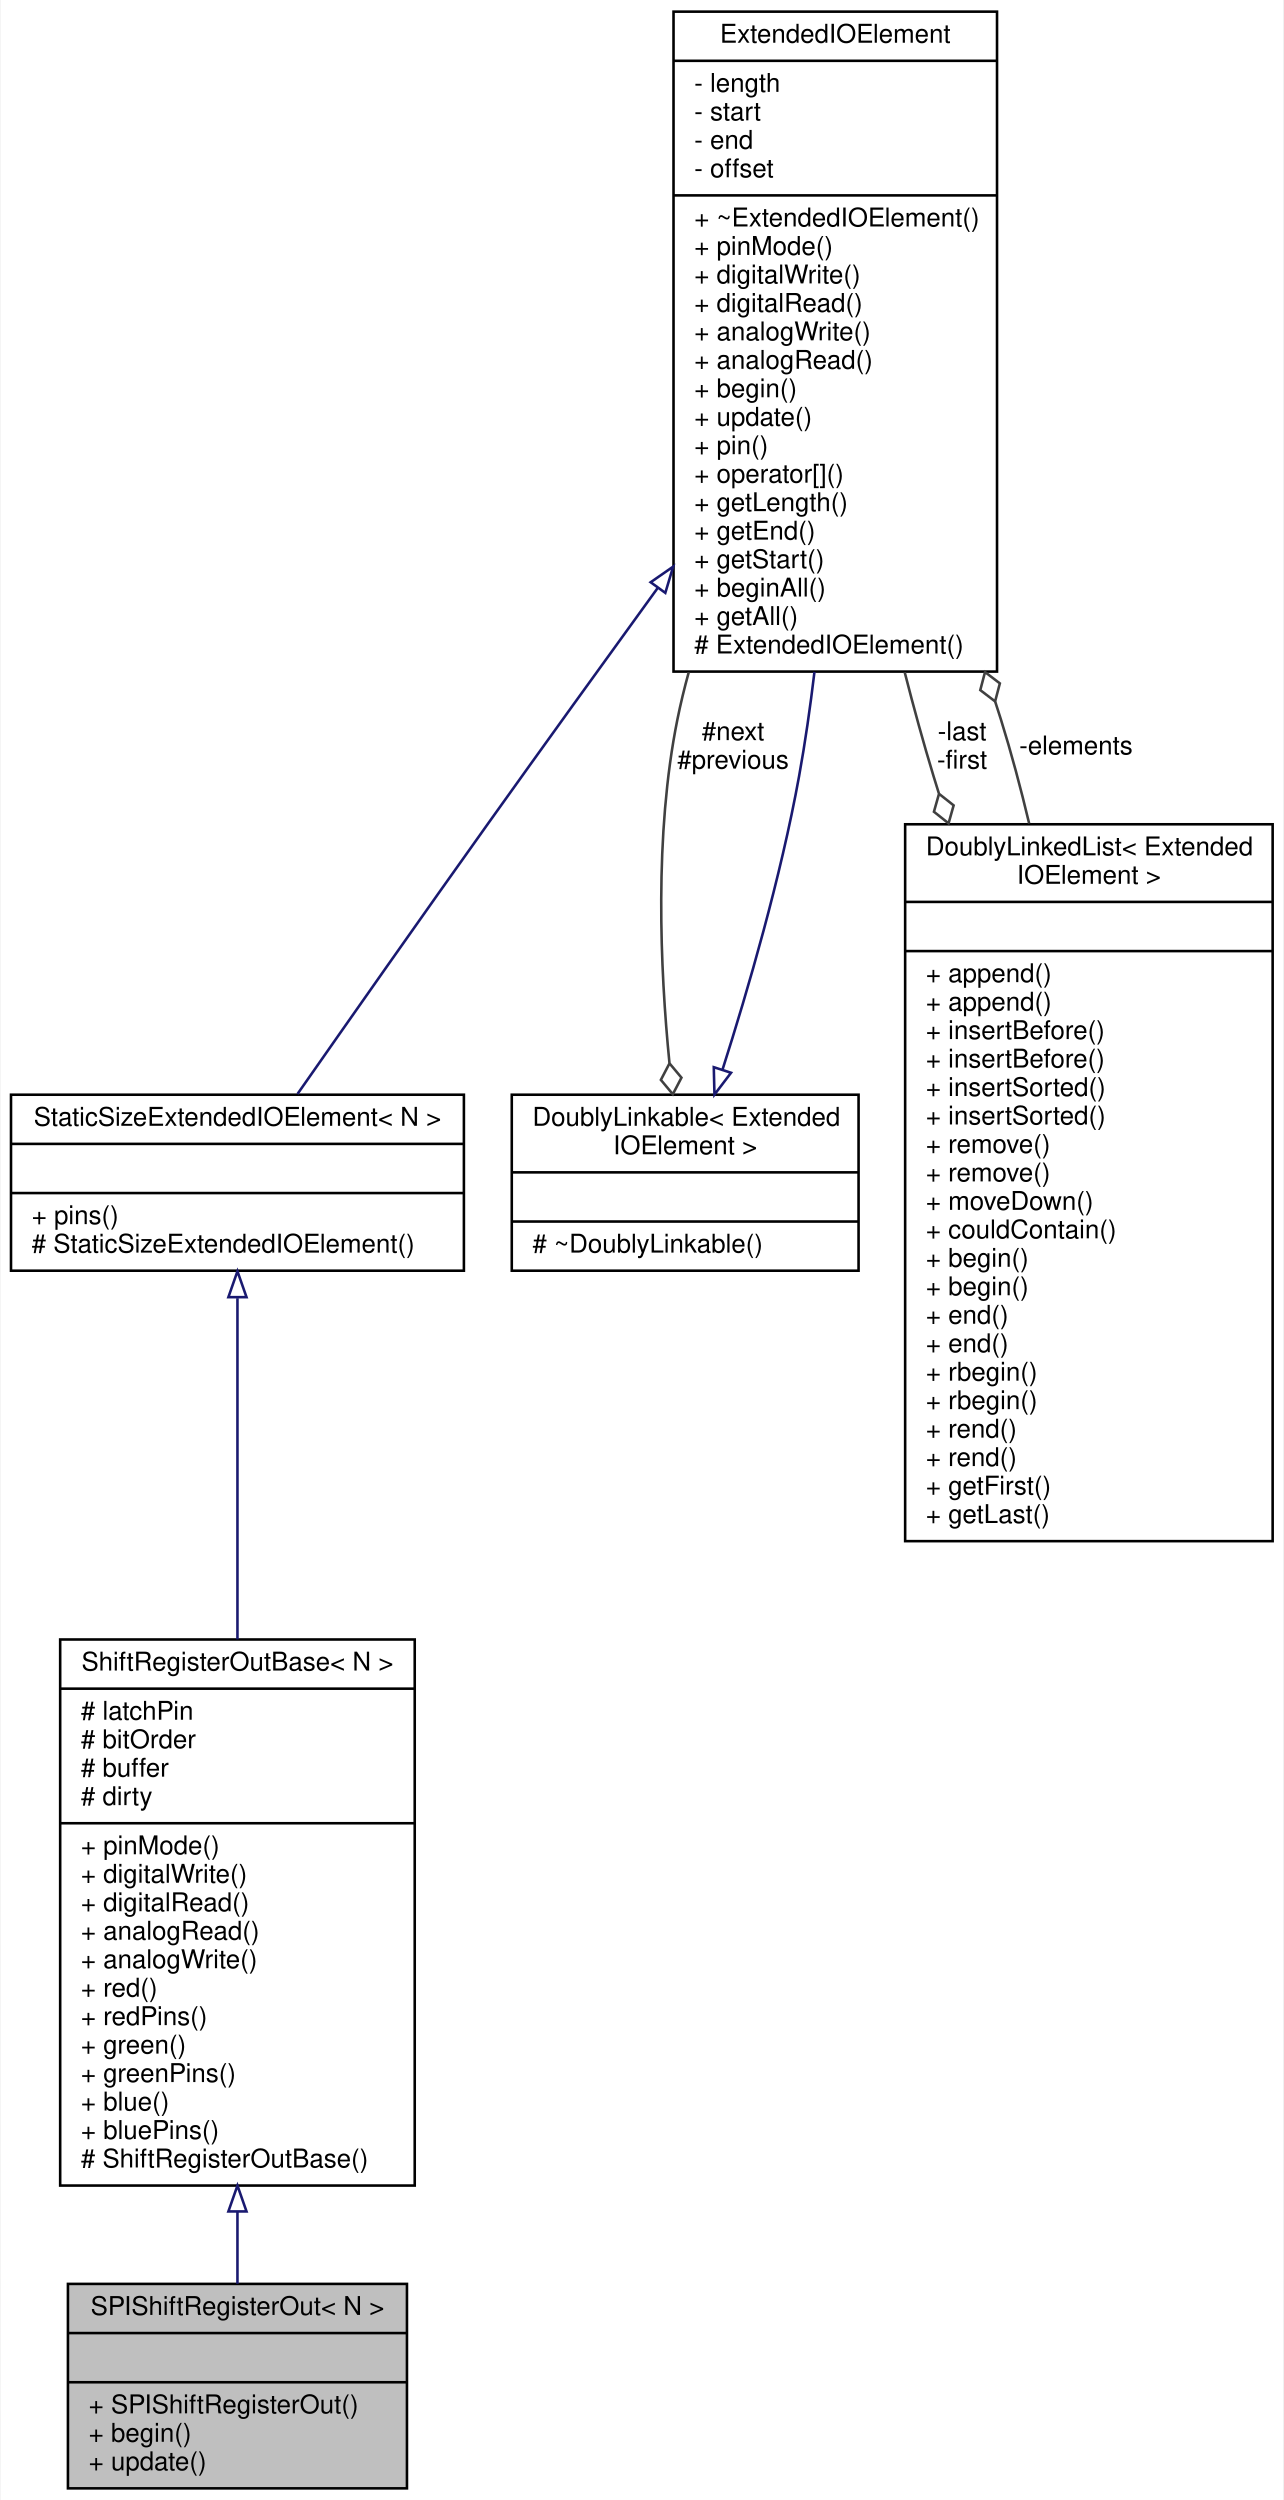
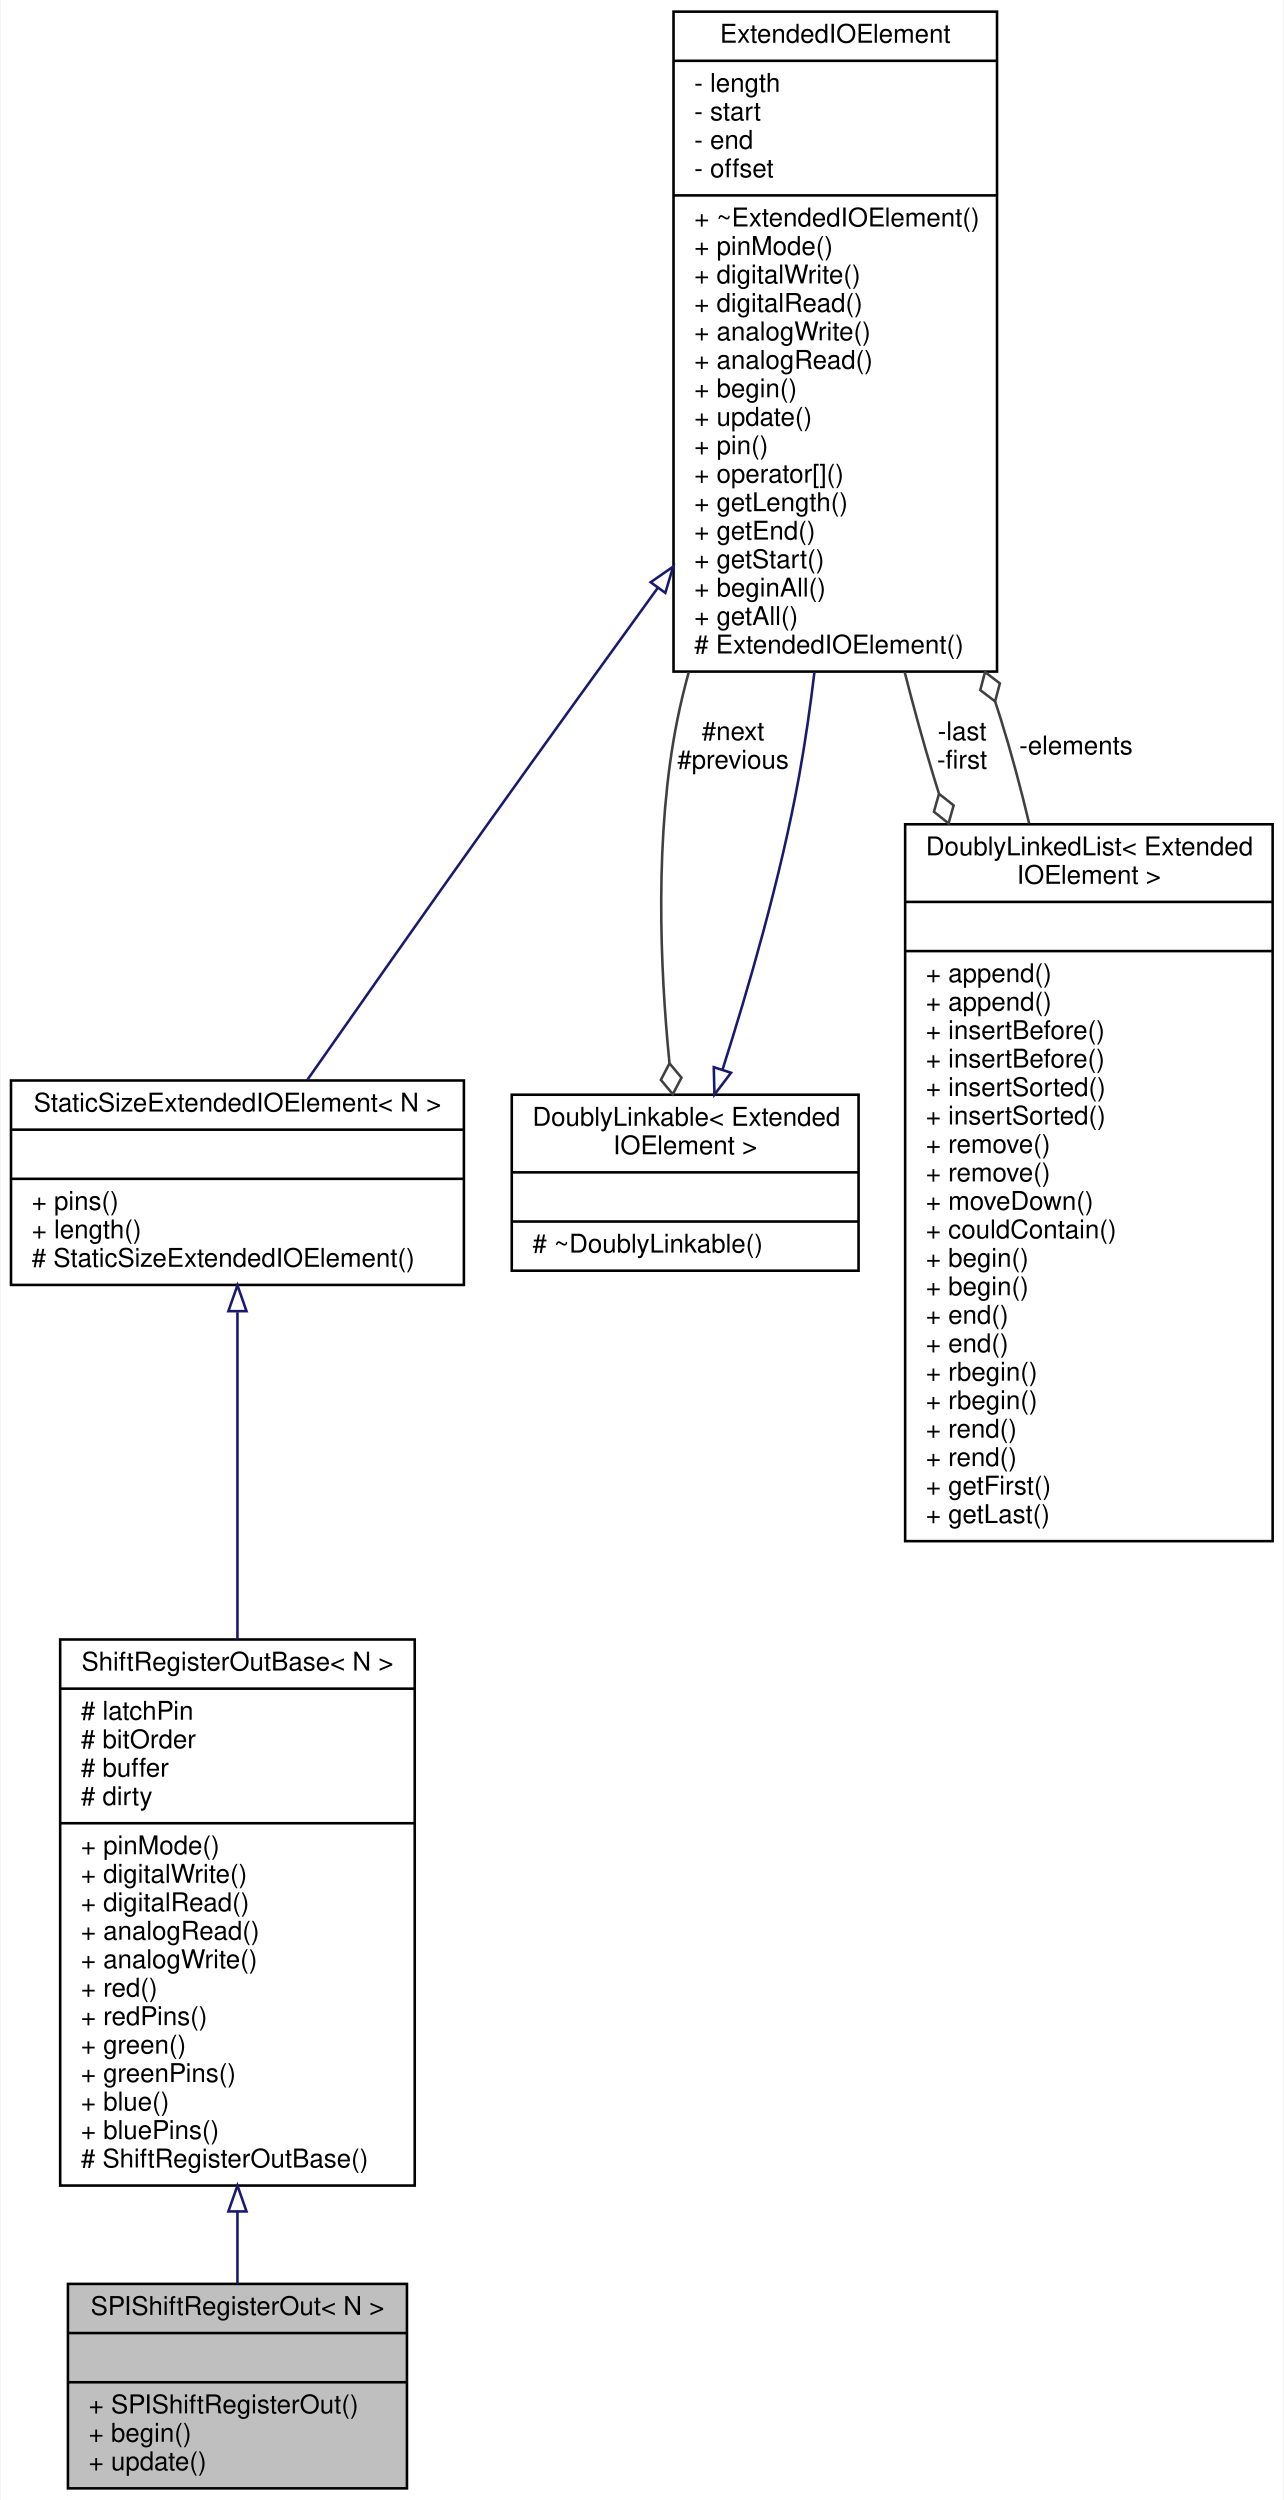
<svg xmlns="http://www.w3.org/2000/svg" xmlns:xlink="http://www.w3.org/1999/xlink" width="496pt" height="966pt" viewBox="0.00 0.00 495.50 966.00">
  <g id="graph0" class="graph" transform="scale(1 1) rotate(0) translate(4 962)">
    <polygon fill="white" stroke="none" points="-4,4 -4,-962 491.5,-962 491.5,4 -4,4" />
    <g id="node1" class="node">
      <g id="a_node1">
        <a xlink:title="A class for serial-in/parallel-out shift registers, like the 74HC595 that are connected to the SPI bu...">
          <polygon fill="#bfbfbf" stroke="black" points="22,-0.5 22,-79.5 153,-79.5 153,-0.5 22,-0.5" />
          <text text-anchor="middle" x="87.5" y="-67.5" font-family="Helvetica,sans-Serif" font-size="10.00">SPIShiftRegisterOut&lt; N &gt;</text>
          <polyline fill="none" stroke="black" points="22,-60.5 153,-60.5 " />
          <text text-anchor="middle" x="87.5" y="-48.5" font-family="Helvetica,sans-Serif" font-size="10.00"> </text>
          <polyline fill="none" stroke="black" points="22,-41.5 153,-41.5 " />
          <text text-anchor="start" x="30" y="-29.5" font-family="Helvetica,sans-Serif" font-size="10.00">+ SPIShiftRegisterOut()</text>
          <text text-anchor="start" x="30" y="-18.5" font-family="Helvetica,sans-Serif" font-size="10.00">+ begin()</text>
          <text text-anchor="start" x="30" y="-7.5" font-family="Helvetica,sans-Serif" font-size="10.00">+ update()</text>
        </a>
      </g>
    </g>
    <g id="node2" class="node">
      <g id="a_node2">
        <a xlink:href="../../d8/db4/classShiftRegisterOutBase.html" target="_top" xlink:title="A class for serial-in/parallel-out shift registers, like the 74HC595.">
          <polygon fill="white" stroke="black" points="19,-117.5 19,-328.5 156,-328.5 156,-117.5 19,-117.5" />
          <text text-anchor="middle" x="87.5" y="-316.5" font-family="Helvetica,sans-Serif" font-size="10.00">ShiftRegisterOutBase&lt; N &gt;</text>
          <polyline fill="none" stroke="black" points="19,-309.5 156,-309.5 " />
          <text text-anchor="start" x="27" y="-297.5" font-family="Helvetica,sans-Serif" font-size="10.00"># latchPin</text>
          <text text-anchor="start" x="27" y="-286.5" font-family="Helvetica,sans-Serif" font-size="10.00"># bitOrder</text>
          <text text-anchor="start" x="27" y="-275.5" font-family="Helvetica,sans-Serif" font-size="10.00"># buffer</text>
          <text text-anchor="start" x="27" y="-264.5" font-family="Helvetica,sans-Serif" font-size="10.00"># dirty</text>
          <polyline fill="none" stroke="black" points="19,-257.5 156,-257.5 " />
          <text text-anchor="start" x="27" y="-245.5" font-family="Helvetica,sans-Serif" font-size="10.00">+ pinMode()</text>
          <text text-anchor="start" x="27" y="-234.5" font-family="Helvetica,sans-Serif" font-size="10.00">+ digitalWrite()</text>
          <text text-anchor="start" x="27" y="-223.5" font-family="Helvetica,sans-Serif" font-size="10.00">+ digitalRead()</text>
          <text text-anchor="start" x="27" y="-212.5" font-family="Helvetica,sans-Serif" font-size="10.00">+ analogRead()</text>
          <text text-anchor="start" x="27" y="-201.5" font-family="Helvetica,sans-Serif" font-size="10.00">+ analogWrite()</text>
          <text text-anchor="start" x="27" y="-190.5" font-family="Helvetica,sans-Serif" font-size="10.00">+ red()</text>
          <text text-anchor="start" x="27" y="-179.5" font-family="Helvetica,sans-Serif" font-size="10.00">+ redPins()</text>
          <text text-anchor="start" x="27" y="-168.5" font-family="Helvetica,sans-Serif" font-size="10.00">+ green()</text>
          <text text-anchor="start" x="27" y="-157.5" font-family="Helvetica,sans-Serif" font-size="10.00">+ greenPins()</text>
          <text text-anchor="start" x="27" y="-146.5" font-family="Helvetica,sans-Serif" font-size="10.00">+ blue()</text>
          <text text-anchor="start" x="27" y="-135.5" font-family="Helvetica,sans-Serif" font-size="10.00">+ bluePins()</text>
          <text text-anchor="start" x="27" y="-124.5" font-family="Helvetica,sans-Serif" font-size="10.00"># ShiftRegisterOutBase()</text>
        </a>
      </g>
    </g>
    <g id="edge1" class="edge">
      <path fill="none" stroke="midnightblue" d="M87.5,-107.486C87.5,-97.592 87.5,-88.111 87.5,-79.564" />
      <polygon fill="none" stroke="midnightblue" points="84,-107.498 87.5,-117.498 91,-107.498 84,-107.498" />
    </g>
    <g id="node3" class="node">
      <g id="a_node3">
        <a xlink:href="../../d1/d13/classStaticSizeExtendedIOElement.html" target="_top" xlink:title="A class for ExtendedIOElement::s with a fixed size.">
-           <polygon fill="white" stroke="black" points="0,-471 0,-539 175,-539 175,-471 0,-471" />
-           <text text-anchor="middle" x="87.5" y="-527" font-family="Helvetica,sans-Serif" font-size="10.00">StaticSizeExtendedIOElement&lt; N &gt;</text>
-           <polyline fill="none" stroke="black" points="0,-520 175,-520 " />
-           <text text-anchor="middle" x="87.5" y="-508" font-family="Helvetica,sans-Serif" font-size="10.00"> </text>
-           <polyline fill="none" stroke="black" points="0,-501 175,-501 " />
-           <text text-anchor="start" x="8" y="-489" font-family="Helvetica,sans-Serif" font-size="10.00">+ pins()</text>
-           <text text-anchor="start" x="8" y="-478" font-family="Helvetica,sans-Serif" font-size="10.00"># StaticSizeExtendedIOElement()</text>
+           <polygon fill="white" stroke="black" points="0,-465.5 0,-544.5 175,-544.5 175,-465.5 0,-465.5" />
+           <text text-anchor="middle" x="87.5" y="-532.5" font-family="Helvetica,sans-Serif" font-size="10.00">StaticSizeExtendedIOElement&lt; N &gt;</text>
+           <polyline fill="none" stroke="black" points="0,-525.5 175,-525.5 " />
+           <text text-anchor="middle" x="87.5" y="-513.5" font-family="Helvetica,sans-Serif" font-size="10.00"> </text>
+           <polyline fill="none" stroke="black" points="0,-506.5 175,-506.5 " />
+           <text text-anchor="start" x="8" y="-494.5" font-family="Helvetica,sans-Serif" font-size="10.00">+ pins()</text>
+           <text text-anchor="start" x="8" y="-483.5" font-family="Helvetica,sans-Serif" font-size="10.00">+ length()</text>
+           <text text-anchor="start" x="8" y="-472.5" font-family="Helvetica,sans-Serif" font-size="10.00"># StaticSizeExtendedIOElement()</text>
        </a>
      </g>
    </g>
    <g id="edge2" class="edge">
-       <path fill="none" stroke="midnightblue" d="M87.5,-460.387C87.5,-425.188 87.5,-374.191 87.5,-328.568" />
-       <polygon fill="none" stroke="midnightblue" points="84,-460.781 87.5,-470.781 91,-460.781 84,-460.781" />
+       <path fill="none" stroke="midnightblue" d="M87.5,-454.978C87.5,-420.082 87.5,-371.883 87.5,-328.539" />
+       <polygon fill="none" stroke="midnightblue" points="84,-455.361 87.5,-465.361 91,-455.361 84,-455.361" />
    </g>
    <g id="node4" class="node">
      <g id="a_node4">
        <a xlink:href="../../de/d4e/classExtendedIOElement.html" target="_top" xlink:title="An abstract base class for Extended Input/Output elements.">
          <polygon fill="white" stroke="black" points="256,-702.5 256,-957.5 381,-957.5 381,-702.5 256,-702.5" />
          <text text-anchor="middle" x="318.5" y="-945.5" font-family="Helvetica,sans-Serif" font-size="10.00">ExtendedIOElement</text>
          <polyline fill="none" stroke="black" points="256,-938.5 381,-938.5 " />
          <text text-anchor="start" x="264" y="-926.5" font-family="Helvetica,sans-Serif" font-size="10.00">- length</text>
          <text text-anchor="start" x="264" y="-915.5" font-family="Helvetica,sans-Serif" font-size="10.00">- start</text>
          <text text-anchor="start" x="264" y="-904.5" font-family="Helvetica,sans-Serif" font-size="10.00">- end</text>
          <text text-anchor="start" x="264" y="-893.5" font-family="Helvetica,sans-Serif" font-size="10.00">- offset</text>
          <polyline fill="none" stroke="black" points="256,-886.5 381,-886.5 " />
          <text text-anchor="start" x="264" y="-874.5" font-family="Helvetica,sans-Serif" font-size="10.00">+ ~ExtendedIOElement()</text>
          <text text-anchor="start" x="264" y="-863.5" font-family="Helvetica,sans-Serif" font-size="10.00">+ pinMode()</text>
          <text text-anchor="start" x="264" y="-852.5" font-family="Helvetica,sans-Serif" font-size="10.00">+ digitalWrite()</text>
          <text text-anchor="start" x="264" y="-841.5" font-family="Helvetica,sans-Serif" font-size="10.00">+ digitalRead()</text>
          <text text-anchor="start" x="264" y="-830.5" font-family="Helvetica,sans-Serif" font-size="10.00">+ analogWrite()</text>
          <text text-anchor="start" x="264" y="-819.5" font-family="Helvetica,sans-Serif" font-size="10.00">+ analogRead()</text>
          <text text-anchor="start" x="264" y="-808.5" font-family="Helvetica,sans-Serif" font-size="10.00">+ begin()</text>
          <text text-anchor="start" x="264" y="-797.5" font-family="Helvetica,sans-Serif" font-size="10.00">+ update()</text>
          <text text-anchor="start" x="264" y="-786.5" font-family="Helvetica,sans-Serif" font-size="10.00">+ pin()</text>
          <text text-anchor="start" x="264" y="-775.5" font-family="Helvetica,sans-Serif" font-size="10.00">+ operator[]()</text>
          <text text-anchor="start" x="264" y="-764.5" font-family="Helvetica,sans-Serif" font-size="10.00">+ getLength()</text>
          <text text-anchor="start" x="264" y="-753.5" font-family="Helvetica,sans-Serif" font-size="10.00">+ getEnd()</text>
          <text text-anchor="start" x="264" y="-742.5" font-family="Helvetica,sans-Serif" font-size="10.00">+ getStart()</text>
          <text text-anchor="start" x="264" y="-731.5" font-family="Helvetica,sans-Serif" font-size="10.00">+ beginAll()</text>
          <text text-anchor="start" x="264" y="-720.5" font-family="Helvetica,sans-Serif" font-size="10.00">+ getAll()</text>
          <text text-anchor="start" x="264" y="-709.5" font-family="Helvetica,sans-Serif" font-size="10.00"># ExtendedIOElement()</text>
        </a>
      </g>
    </g>
    <g id="edge3" class="edge">
-       <path fill="none" stroke="midnightblue" d="M249.978,-734.942C228.89,-705.85 205.661,-673.656 184.5,-644 159.07,-608.362 130.261,-567.285 110.692,-539.275" />
+       <path fill="none" stroke="midnightblue" d="M249.978,-734.942C228.89,-705.85 205.661,-673.656 184.5,-644 160.686,-610.627 133.909,-572.483 114.531,-544.768" />
      <polygon fill="none" stroke="midnightblue" points="247.161,-737.02 255.865,-743.061 252.828,-732.91 247.161,-737.02" />
    </g>
    <g id="node5" class="node">
      <g id="a_node5">
        <a xlink:href="../../d4/d23/classDoublyLinkable.html" target="_top" xlink:title=" ">
          <polygon fill="white" stroke="black" points="193.5,-471 193.5,-539 327.5,-539 327.5,-471 193.5,-471" />
          <text text-anchor="start" x="201.5" y="-527" font-family="Helvetica,sans-Serif" font-size="10.00">DoublyLinkable&lt; Extended</text>
          <text text-anchor="middle" x="260.5" y="-516" font-family="Helvetica,sans-Serif" font-size="10.00">IOElement &gt;</text>
          <polyline fill="none" stroke="black" points="193.5,-509 327.5,-509 " />
          <text text-anchor="middle" x="260.5" y="-497" font-family="Helvetica,sans-Serif" font-size="10.00"> </text>
          <polyline fill="none" stroke="black" points="193.5,-490 327.5,-490 " />
          <text text-anchor="start" x="201.5" y="-478" font-family="Helvetica,sans-Serif" font-size="10.00"># ~DoublyLinkable()</text>
        </a>
      </g>
    </g>
    <g id="edge5" class="edge">
      <path fill="none" stroke="#404040" d="M261.864,-702.197C260.188,-696.108 258.715,-690.023 257.5,-684 248.532,-639.554 250.827,-587.594 254.422,-551.327" />
      <polygon fill="none" stroke="#404040" points="254.444,-551.123 251.111,-544.728 255.732,-539.192 259.065,-545.587 254.444,-551.123" />
      <text text-anchor="middle" x="279" y="-676" font-family="Helvetica,sans-Serif" font-size="10.00"> #next</text>
      <text text-anchor="middle" x="279" y="-665" font-family="Helvetica,sans-Serif" font-size="10.00">#previous</text>
    </g>
    <g id="node6" class="node">
      <g id="a_node6">
        <a xlink:href="../../dd/d16/classDoublyLinkedList.html" target="_top" xlink:title=" ">
          <polygon fill="white" stroke="black" points="345.5,-366.5 345.5,-643.5 487.5,-643.5 487.5,-366.5 345.5,-366.5" />
          <text text-anchor="start" x="353.5" y="-631.5" font-family="Helvetica,sans-Serif" font-size="10.00">DoublyLinkedList&lt; Extended</text>
          <text text-anchor="middle" x="416.5" y="-620.5" font-family="Helvetica,sans-Serif" font-size="10.00">IOElement &gt;</text>
          <polyline fill="none" stroke="black" points="345.5,-613.5 487.5,-613.5 " />
          <text text-anchor="middle" x="416.5" y="-601.5" font-family="Helvetica,sans-Serif" font-size="10.00"> </text>
          <polyline fill="none" stroke="black" points="345.5,-594.5 487.5,-594.5 " />
          <text text-anchor="start" x="353.5" y="-582.5" font-family="Helvetica,sans-Serif" font-size="10.00">+ append()</text>
          <text text-anchor="start" x="353.5" y="-571.5" font-family="Helvetica,sans-Serif" font-size="10.00">+ append()</text>
          <text text-anchor="start" x="353.5" y="-560.5" font-family="Helvetica,sans-Serif" font-size="10.00">+ insertBefore()</text>
          <text text-anchor="start" x="353.5" y="-549.5" font-family="Helvetica,sans-Serif" font-size="10.00">+ insertBefore()</text>
          <text text-anchor="start" x="353.5" y="-538.5" font-family="Helvetica,sans-Serif" font-size="10.00">+ insertSorted()</text>
          <text text-anchor="start" x="353.5" y="-527.5" font-family="Helvetica,sans-Serif" font-size="10.00">+ insertSorted()</text>
          <text text-anchor="start" x="353.5" y="-516.5" font-family="Helvetica,sans-Serif" font-size="10.00">+ remove()</text>
          <text text-anchor="start" x="353.5" y="-505.5" font-family="Helvetica,sans-Serif" font-size="10.00">+ remove()</text>
          <text text-anchor="start" x="353.5" y="-494.5" font-family="Helvetica,sans-Serif" font-size="10.00">+ moveDown()</text>
          <text text-anchor="start" x="353.5" y="-483.5" font-family="Helvetica,sans-Serif" font-size="10.00">+ couldContain()</text>
          <text text-anchor="start" x="353.5" y="-472.5" font-family="Helvetica,sans-Serif" font-size="10.00">+ begin()</text>
          <text text-anchor="start" x="353.5" y="-461.5" font-family="Helvetica,sans-Serif" font-size="10.00">+ begin()</text>
          <text text-anchor="start" x="353.5" y="-450.5" font-family="Helvetica,sans-Serif" font-size="10.00">+ end()</text>
          <text text-anchor="start" x="353.5" y="-439.5" font-family="Helvetica,sans-Serif" font-size="10.00">+ end()</text>
          <text text-anchor="start" x="353.5" y="-428.5" font-family="Helvetica,sans-Serif" font-size="10.00">+ rbegin()</text>
          <text text-anchor="start" x="353.5" y="-417.5" font-family="Helvetica,sans-Serif" font-size="10.00">+ rbegin()</text>
          <text text-anchor="start" x="353.5" y="-406.5" font-family="Helvetica,sans-Serif" font-size="10.00">+ rend()</text>
          <text text-anchor="start" x="353.5" y="-395.5" font-family="Helvetica,sans-Serif" font-size="10.00">+ rend()</text>
          <text text-anchor="start" x="353.5" y="-384.5" font-family="Helvetica,sans-Serif" font-size="10.00">+ getFirst()</text>
          <text text-anchor="start" x="353.5" y="-373.5" font-family="Helvetica,sans-Serif" font-size="10.00">+ getLast()</text>
        </a>
      </g>
    </g>
    <g id="edge7" class="edge">
      <path fill="none" stroke="#404040" d="M345.335,-702.204C348.821,-688.56 352.561,-674.943 356.5,-662 357.153,-659.855 357.821,-657.698 358.503,-655.53" />
      <polygon fill="none" stroke="#404040" points="358.584,-655.279 356.621,-648.34 362.271,-643.86 364.234,-650.799 358.584,-655.279" />
      <text text-anchor="middle" x="367.5" y="-676" font-family="Helvetica,sans-Serif" font-size="10.00"> -last</text>
      <text text-anchor="middle" x="367.5" y="-665" font-family="Helvetica,sans-Serif" font-size="10.00">-first</text>
    </g>
    <g id="edge4" class="edge">
      <path fill="none" stroke="midnightblue" d="M274.926,-548.678C284.838,-579.744 297.437,-623.023 304.5,-662 306.861,-675.026 308.824,-688.697 310.458,-702.372" />
      <polygon fill="none" stroke="midnightblue" points="278.218,-547.481 271.813,-539.041 271.557,-549.633 278.218,-547.481" />
    </g>
    <g id="edge6" class="edge">
      <path fill="none" stroke="#404040" d="M393.418,-643.798C390.159,-657.486 386.526,-671.085 382.5,-684 381.794,-686.266 381.062,-688.543 380.308,-690.83" />
      <polygon fill="none" stroke="#404040" points="380.261,-690.967 382.094,-697.942 376.362,-702.316 374.529,-695.342 380.261,-690.967" />
      <text text-anchor="middle" x="411.5" y="-670.5" font-family="Helvetica,sans-Serif" font-size="10.00"> -elements</text>
    </g>
  </g>
</svg>
